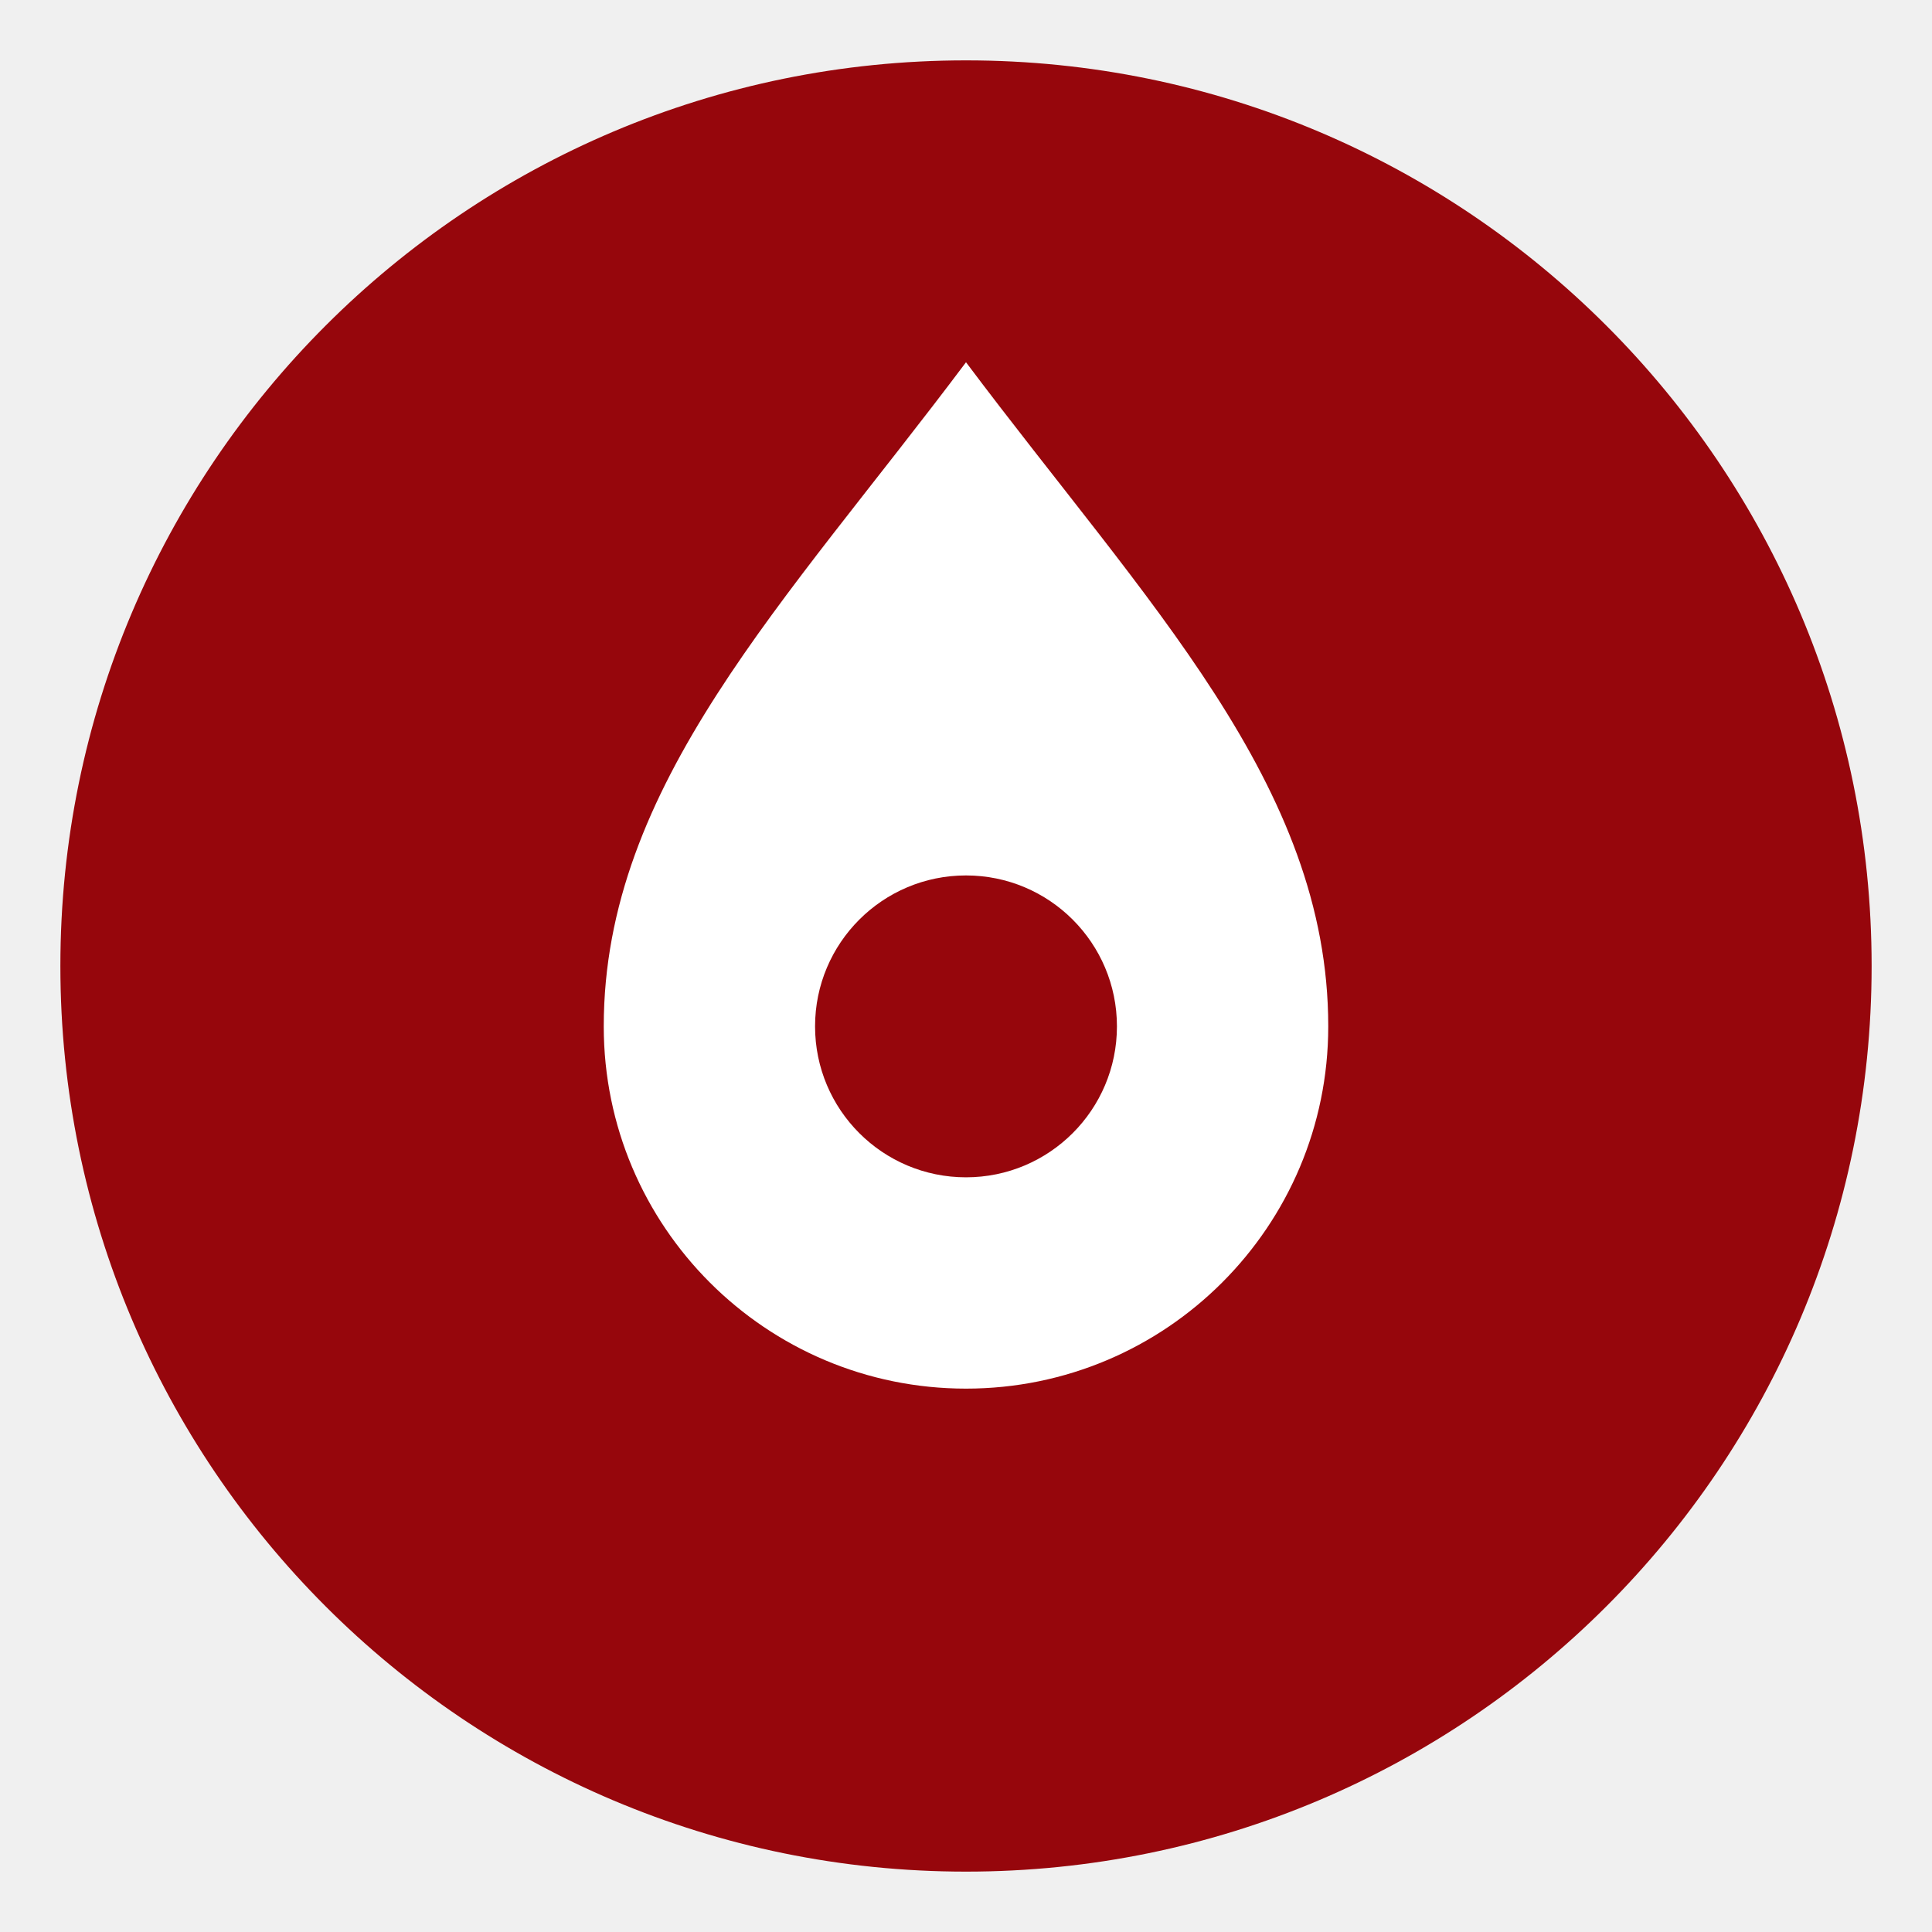
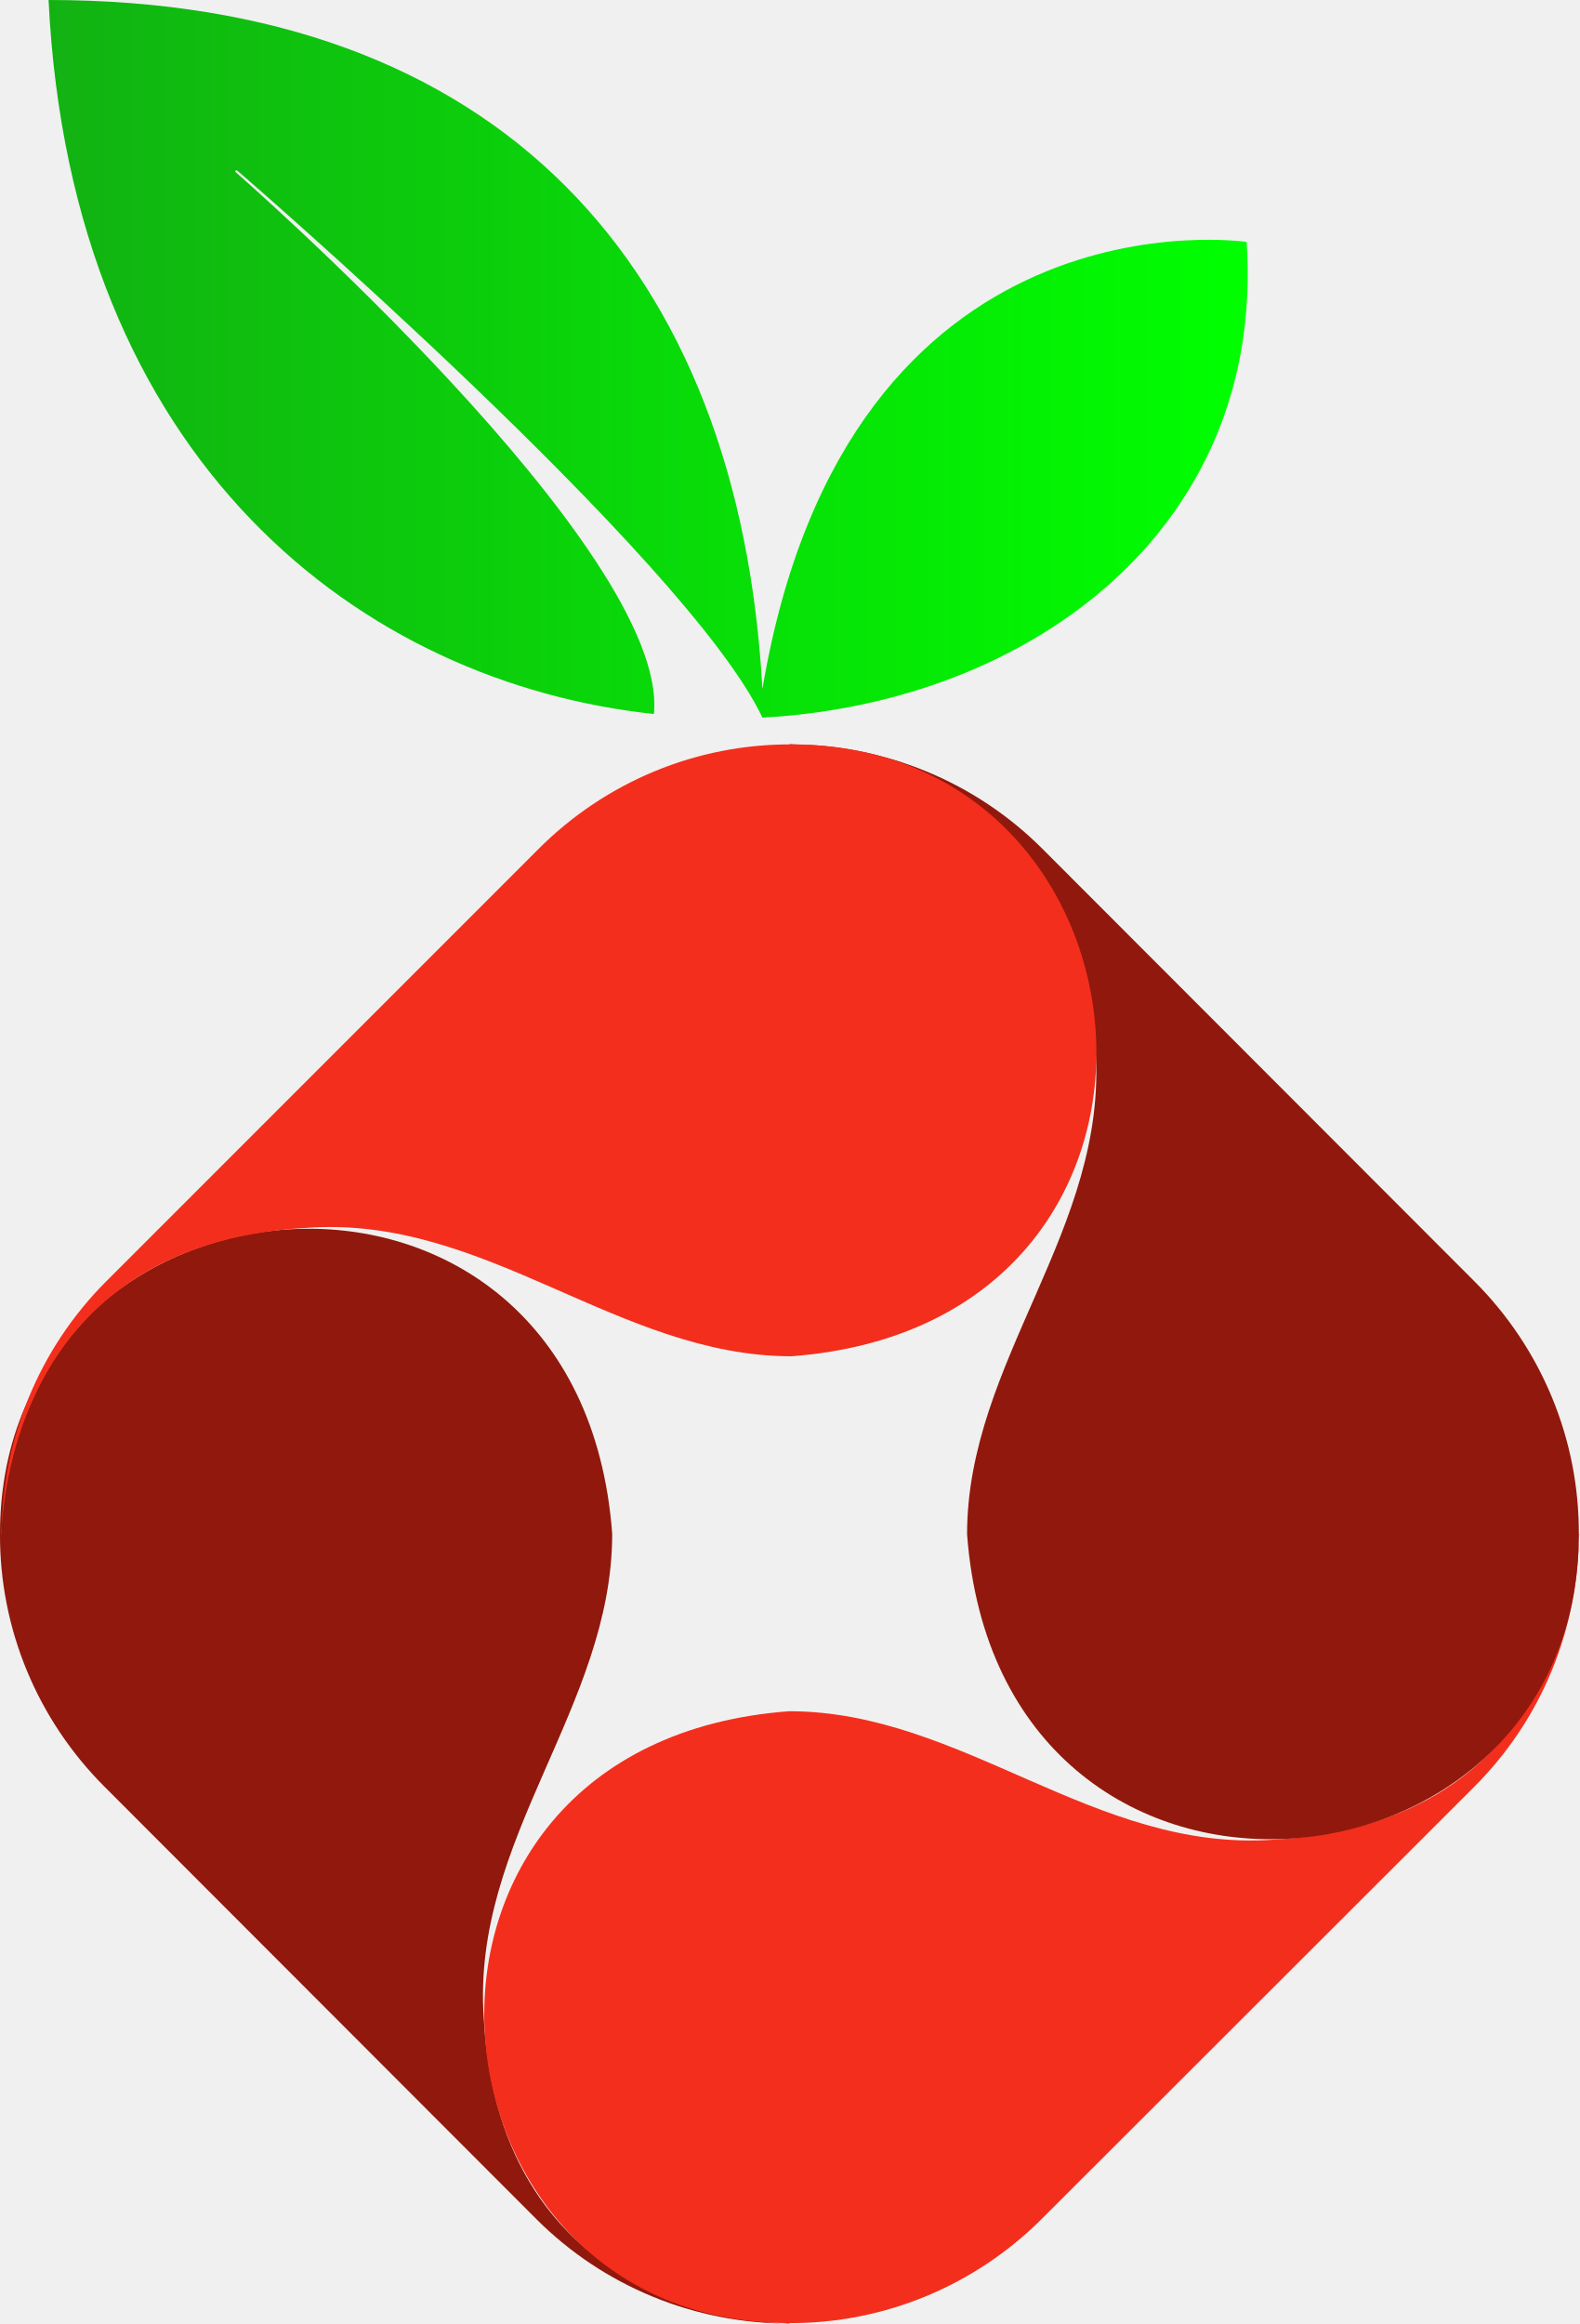
- <svg xmlns="http://www.w3.org/2000/svg" viewBox="0 0 64 64">
-   <circle cx="32" cy="32" r="30" fill="#96060c" />
-   <path d="M32 12c6 8 12 14 12 22a12 12 0 0 1-24 0c0-8 6-14 12-22z" fill="#fff" />
-   <circle cx="32" cy="34" r="5" fill="#96060c" />
+ <svg xmlns="http://www.w3.org/2000/svg" xml:space="preserve" id="Layer_1" x="0" y="0" version="1.1" viewBox="82 0 348 512">
+   <style>.st1{fill:#91180c}.st2{fill:#f42e1c}</style>
+   <linearGradient id="SVGID_1_" x1="313.659" x2="1028.964" y1="62.878" y2="62.878" gradientTransform="matrix(.3694 0 0 -.3694 -23.212 102.238)" gradientUnits="userSpaceOnUse">
+     <stop offset="0" style="stop-color:#12b212" />
+     <stop offset="1" style="stop-color:#0f0" />
+   </linearGradient>
+   <path d="M226.1 157.3C162.1 150.5 97.7 102.2 92.7 0 191.8 0 244.9 58.7 250 151.8c18.8-111.6 106.7-98.5 106.7-98.5 4.2 63.2-47.8 101.6-106.7 104.8-16.5-35-115.7-120.5-115.7-120.5-.1-.1-.3-.1-.4 0q-.15.15 0 .3s95.7 83.4 92.2 119.4" style="fill:url(#SVGID_1_)" />
+   <path d="M256 512c-6.2-.4-63.9-2.6-67.4-67.4-2.8-39.4 28.3-68.5 28.3-106.7-7.1-95.4-134.9-83.6-134.9 0-.1 20.9 8.2 40.9 23 55.7l95.2 95.3c14.8 14.8 34.8 23 55.7 23" class="st1" />
+   <path d="M430 337.9c-.4 6.2-2.6 63.9-67.4 67.4-39.4 2.8-68.5-28.3-106.7-28.3-95.4 7.1-83.6 134.8 0 134.8 20.9.1 40.9-8.2 55.7-23l95.3-95.2c14.8-14.8 23-34.8 23-55.7" class="st2" />
+   <path d="M256 163.9c6.2.4 63.9 2.6 67.4 67.4 2.8 39.4-28.3 68.5-28.3 106.7 7.1 95.4 134.8 83.6 134.8 0 .1-20.9-8.2-40.9-23-55.7L311.7 187c-14.8-14.8-34.8-23-55.7-23" class="st1" />
+   <path d="M82.3 337.9c.4-6.2 2.6-63.9 67.4-67.4 39.4-2.8 68.5 28.3 106.7 28.3 95.4-7.2 83.6-134.8 0-134.8-20.9-.1-40.9 8.2-55.7 23l-95.3 95.3c-14.8 14.8-23 34.8-23 55.7" class="st2" />
</svg>
